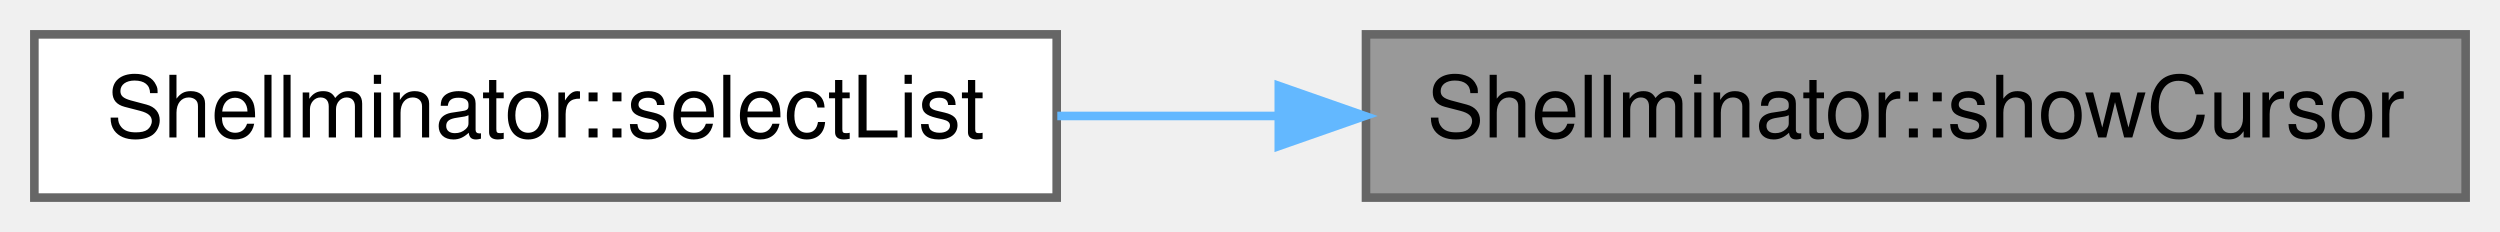
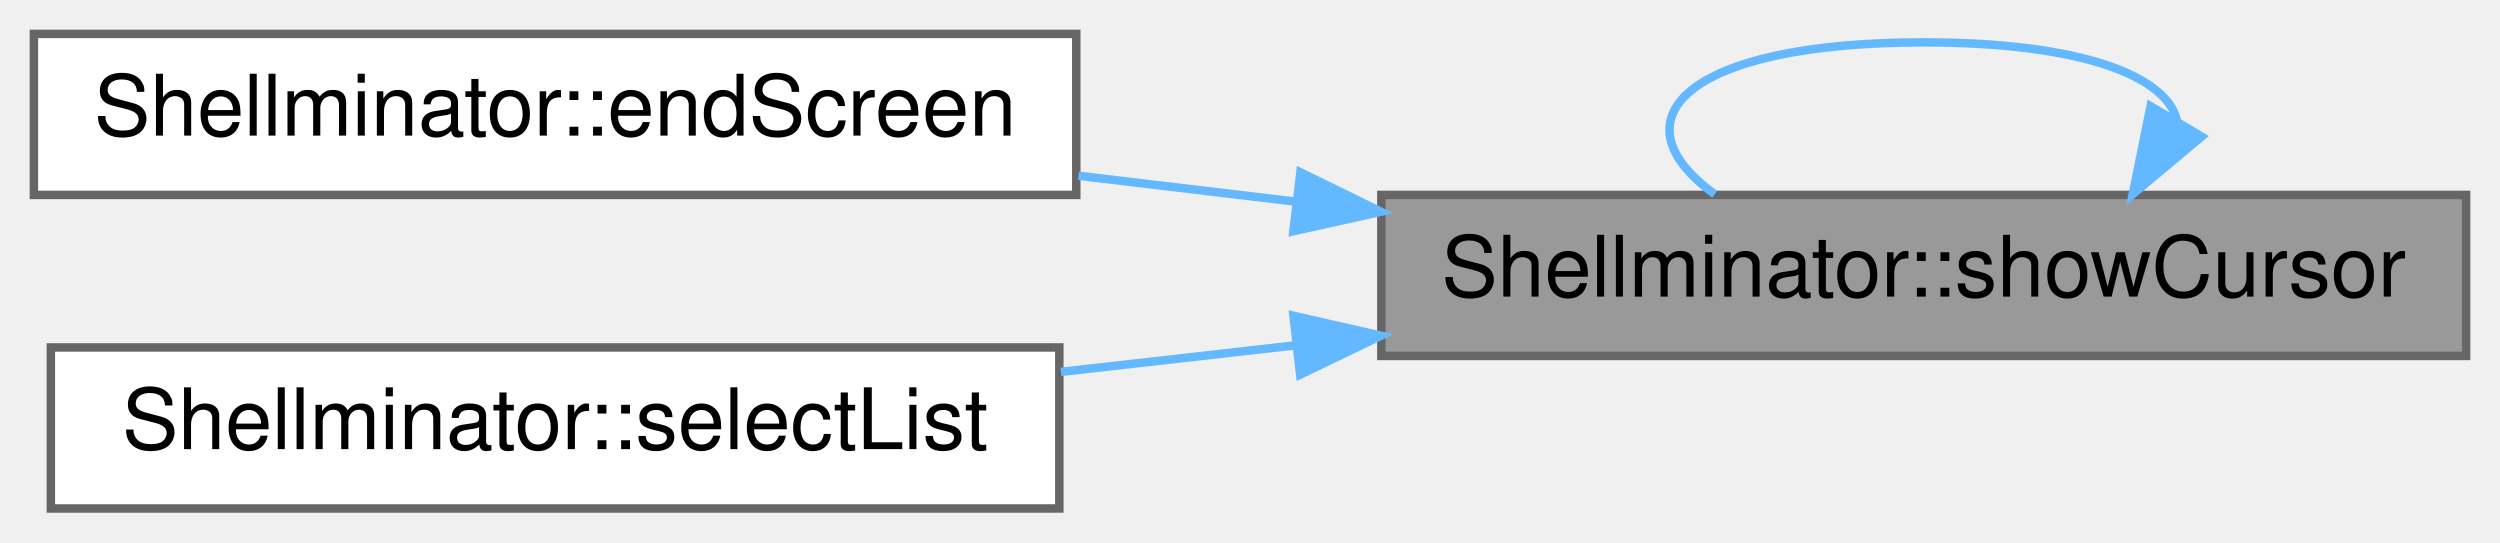
- <svg xmlns="http://www.w3.org/2000/svg" xmlns:xlink="http://www.w3.org/1999/xlink" width="291pt" height="27pt" viewBox="0.00 0.00 291.00 27.00">
-   <g id="graph0" class="graph" transform="scale(1 1) rotate(0) translate(4 23)">
+ <svg xmlns="http://www.w3.org/2000/svg" xmlns:xlink="http://www.w3.org/1999/xlink" width="295pt" height="64pt" viewBox="0.00 0.00 295.00 64.00">
+   <g id="graph0" class="graph" transform="scale(1 1) rotate(0) translate(4 60)">
    <g id="node1" class="node">
      <g id="a_node1">
-         <a xlink:title=" ">
-           <polygon fill="#999999" stroke="#666666" points="283,-19 155,-19 155,0 283,0 283,-19" />
-           <text text-anchor="middle" x="219" y="-7" font-family="Helvetica,sans-Serif" font-size="10.00">Shellminator::showCursor</text>
+         <a xlink:title="Show the cursor.">
+           <polygon fill="#999999" stroke="#666666" points="287,-37 159,-37 159,-18 287,-18 287,-37" />
+           <text text-anchor="middle" x="223" y="-25" font-family="Helvetica,sans-Serif" font-size="10.00">Shellminator::showCursor</text>
        </a>
      </g>
    </g>
+     <g id="edge3" class="edge">
+       <path fill="none" stroke="#63b8ff" d="M252.87,-45.82C251.62,-51.01 241.66,-55 223,-55 194.56,-55 186.34,-45.73 198.34,-37.08" />
+       <polygon fill="#63b8ff" stroke="#63b8ff" points="255.79,-43.88 247.66,-37.08 249.77,-47.47 255.79,-43.88" />
+     </g>
    <g id="node2" class="node">
      <g id="a_node2">
-         <a xlink:href="class_shellminator.html#abda51506ee9282323c3365bcb8d8a7cd" target="_top" xlink:title="Select list.">
-           <polygon fill="white" stroke="#666666" points="119,-19 0,-19 0,0 119,0 119,-19" />
-           <text text-anchor="middle" x="59.5" y="-7" font-family="Helvetica,sans-Serif" font-size="10.00">Shellminator::selectList</text>
+         <a xlink:href="class_shellminator.html#a95945bd5860aaed1ac544da1b3800447" target="_top" xlink:title="Abort Screen session.">
+           <polygon fill="white" stroke="#666666" points="123,-56 0,-56 0,-37 123,-37 123,-56" />
+           <text text-anchor="middle" x="61.5" y="-44" font-family="Helvetica,sans-Serif" font-size="10.00">Shellminator::endScreen</text>
        </a>
      </g>
    </g>
    <g id="edge1" class="edge">
-       <path fill="none" stroke="#63b8ff" d="M144.79,-9.5C136.17,-9.5 127.46,-9.5 119.07,-9.5" />
-       <polygon fill="#63b8ff" stroke="#63b8ff" points="144.85,-13 154.85,-9.5 144.85,-6 144.85,-13" />
+       <path fill="none" stroke="#63b8ff" d="M148.95,-36.2C140.35,-37.23 131.66,-38.26 123.26,-39.26" />
+       <polygon fill="#63b8ff" stroke="#63b8ff" points="149.45,-39.67 158.96,-35.01 148.62,-32.72 149.45,-39.67" />
+     </g>
+     <g id="node3" class="node">
+       <g id="a_node3">
+         <a xlink:href="class_shellminator.html#abda51506ee9282323c3365bcb8d8a7cd" target="_top" xlink:title="Select list.">
+           <polygon fill="white" stroke="#666666" points="121,-19 2,-19 2,0 121,0 121,-19" />
+           <text text-anchor="middle" x="61.5" y="-7" font-family="Helvetica,sans-Serif" font-size="10.00">Shellminator::selectList</text>
+         </a>
+       </g>
+     </g>
+     <g id="edge2" class="edge">
+       <path fill="none" stroke="#63b8ff" d="M148.94,-19.26C139.64,-18.21 130.22,-17.14 121.19,-16.12" />
+       <polygon fill="#63b8ff" stroke="#63b8ff" points="148.63,-22.74 158.96,-20.39 149.42,-15.79 148.63,-22.74" />
    </g>
  </g>
</svg>
